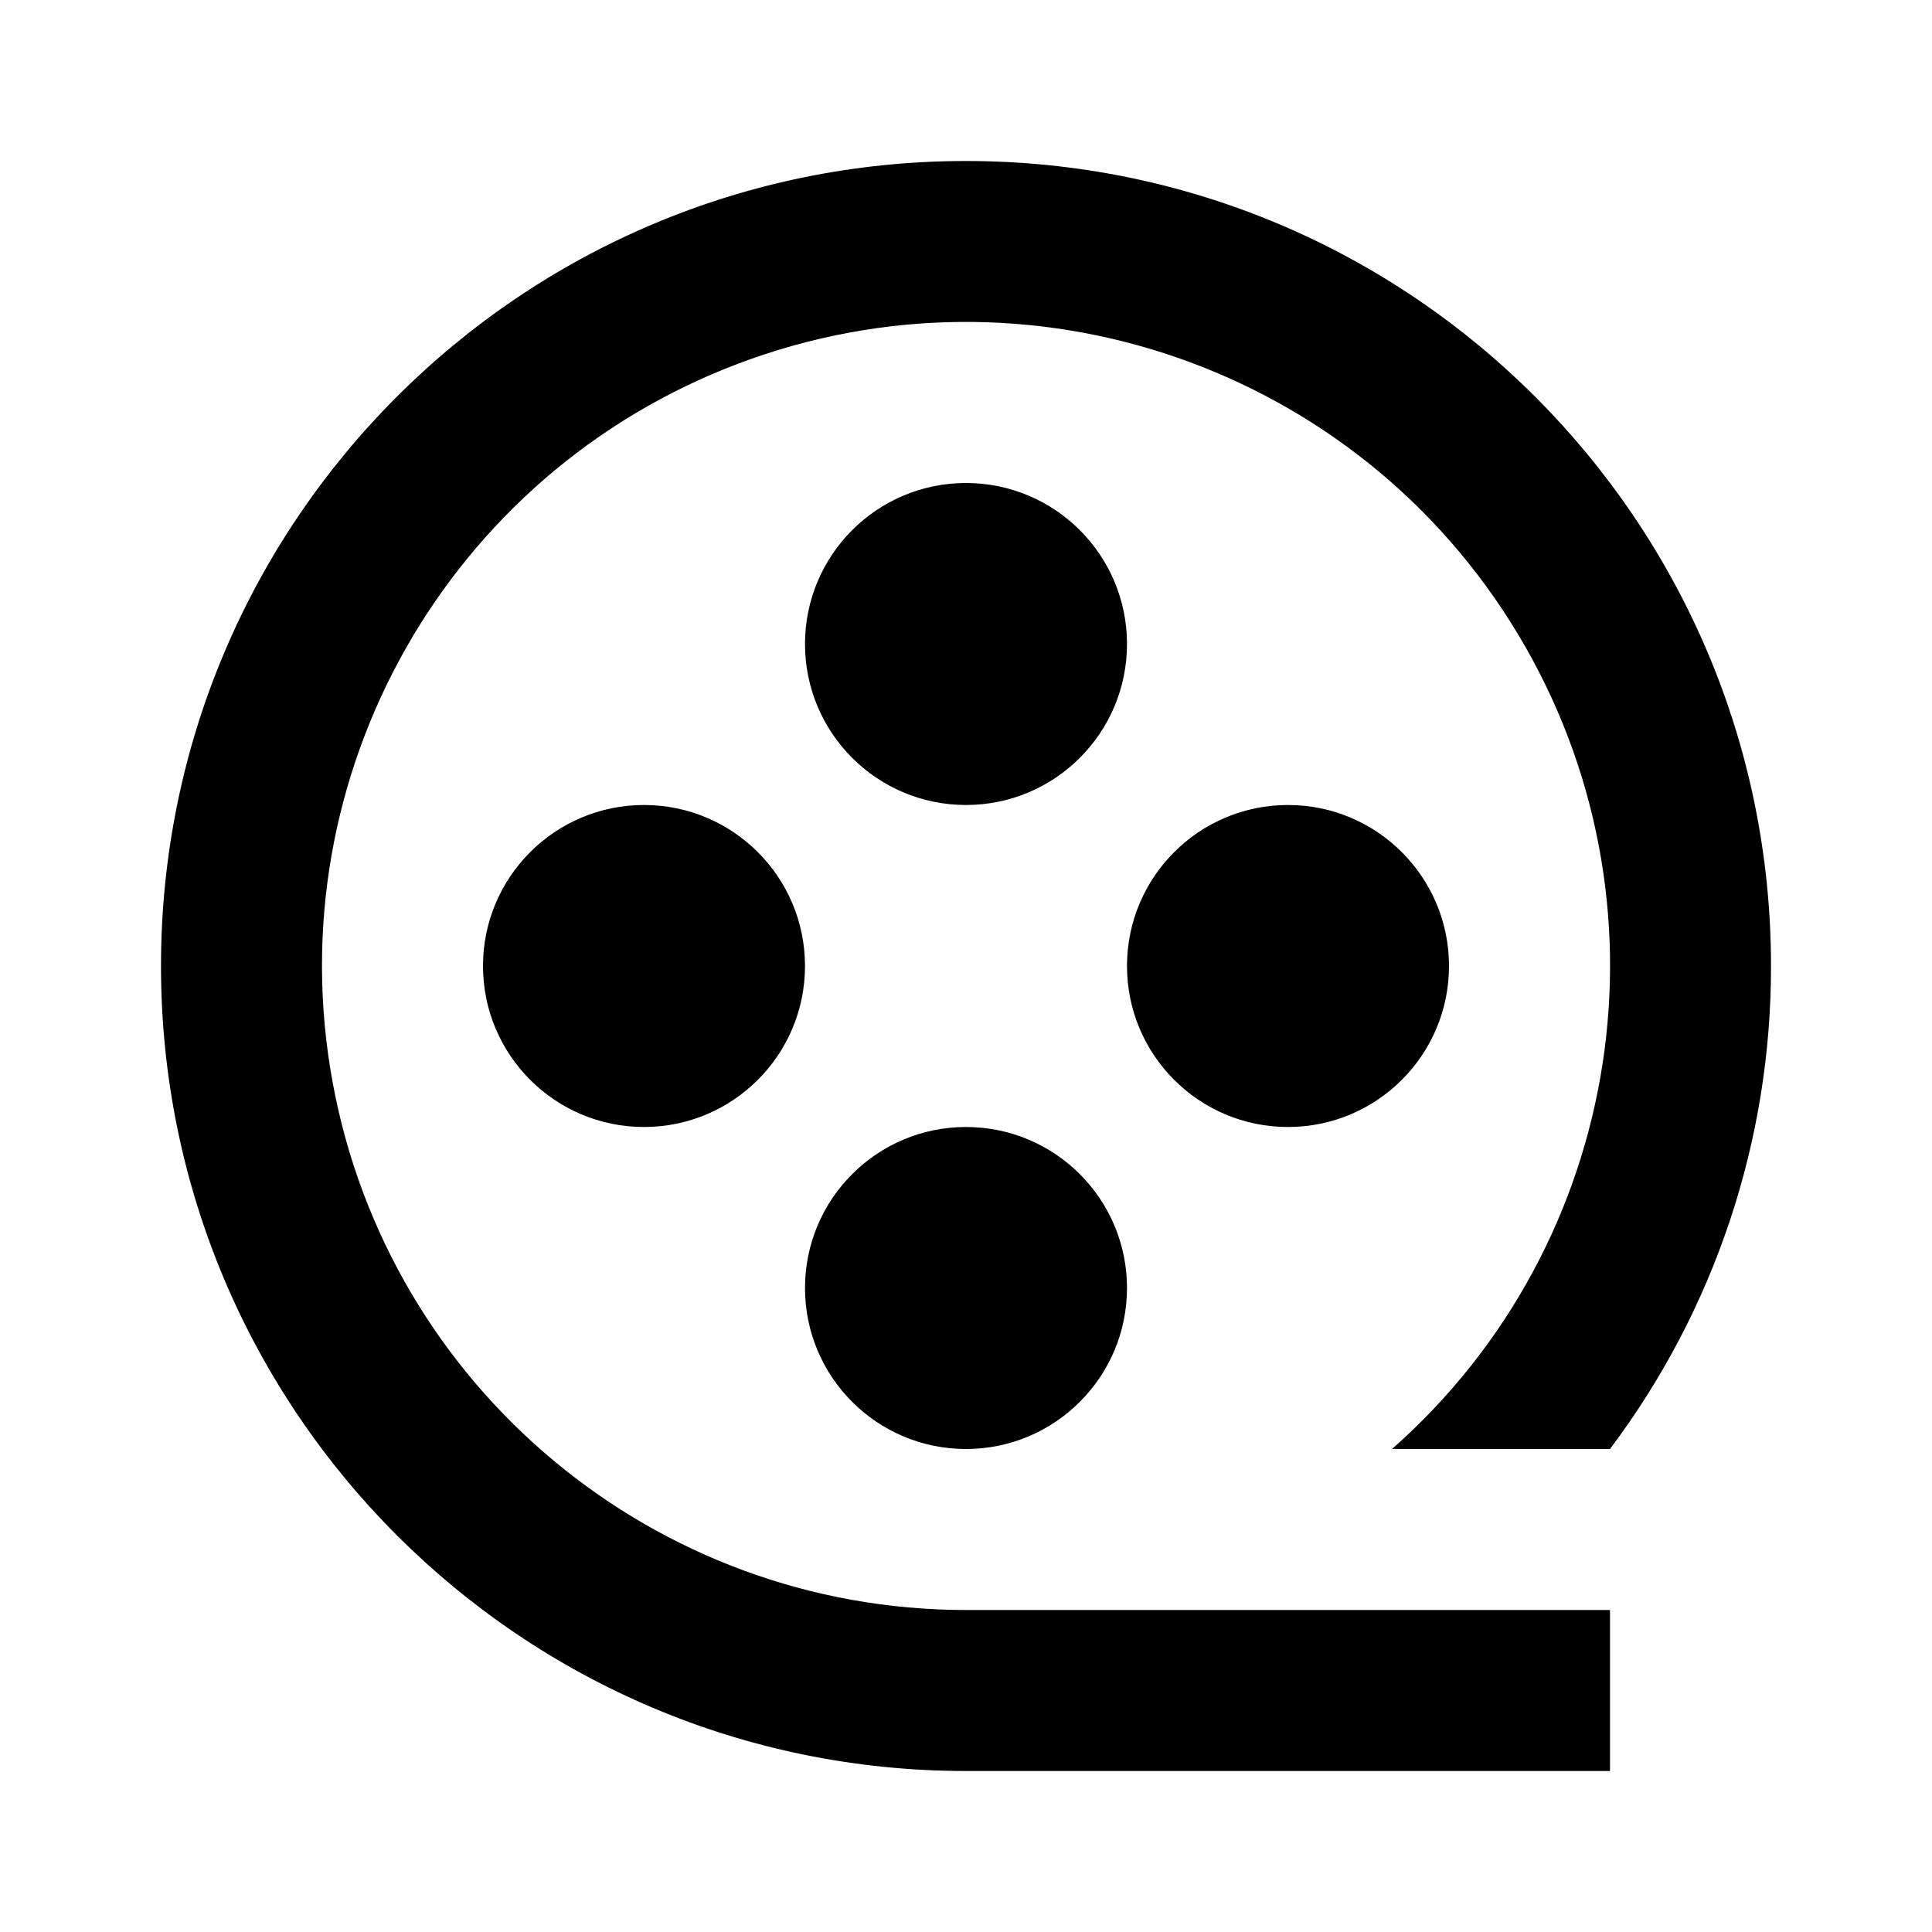
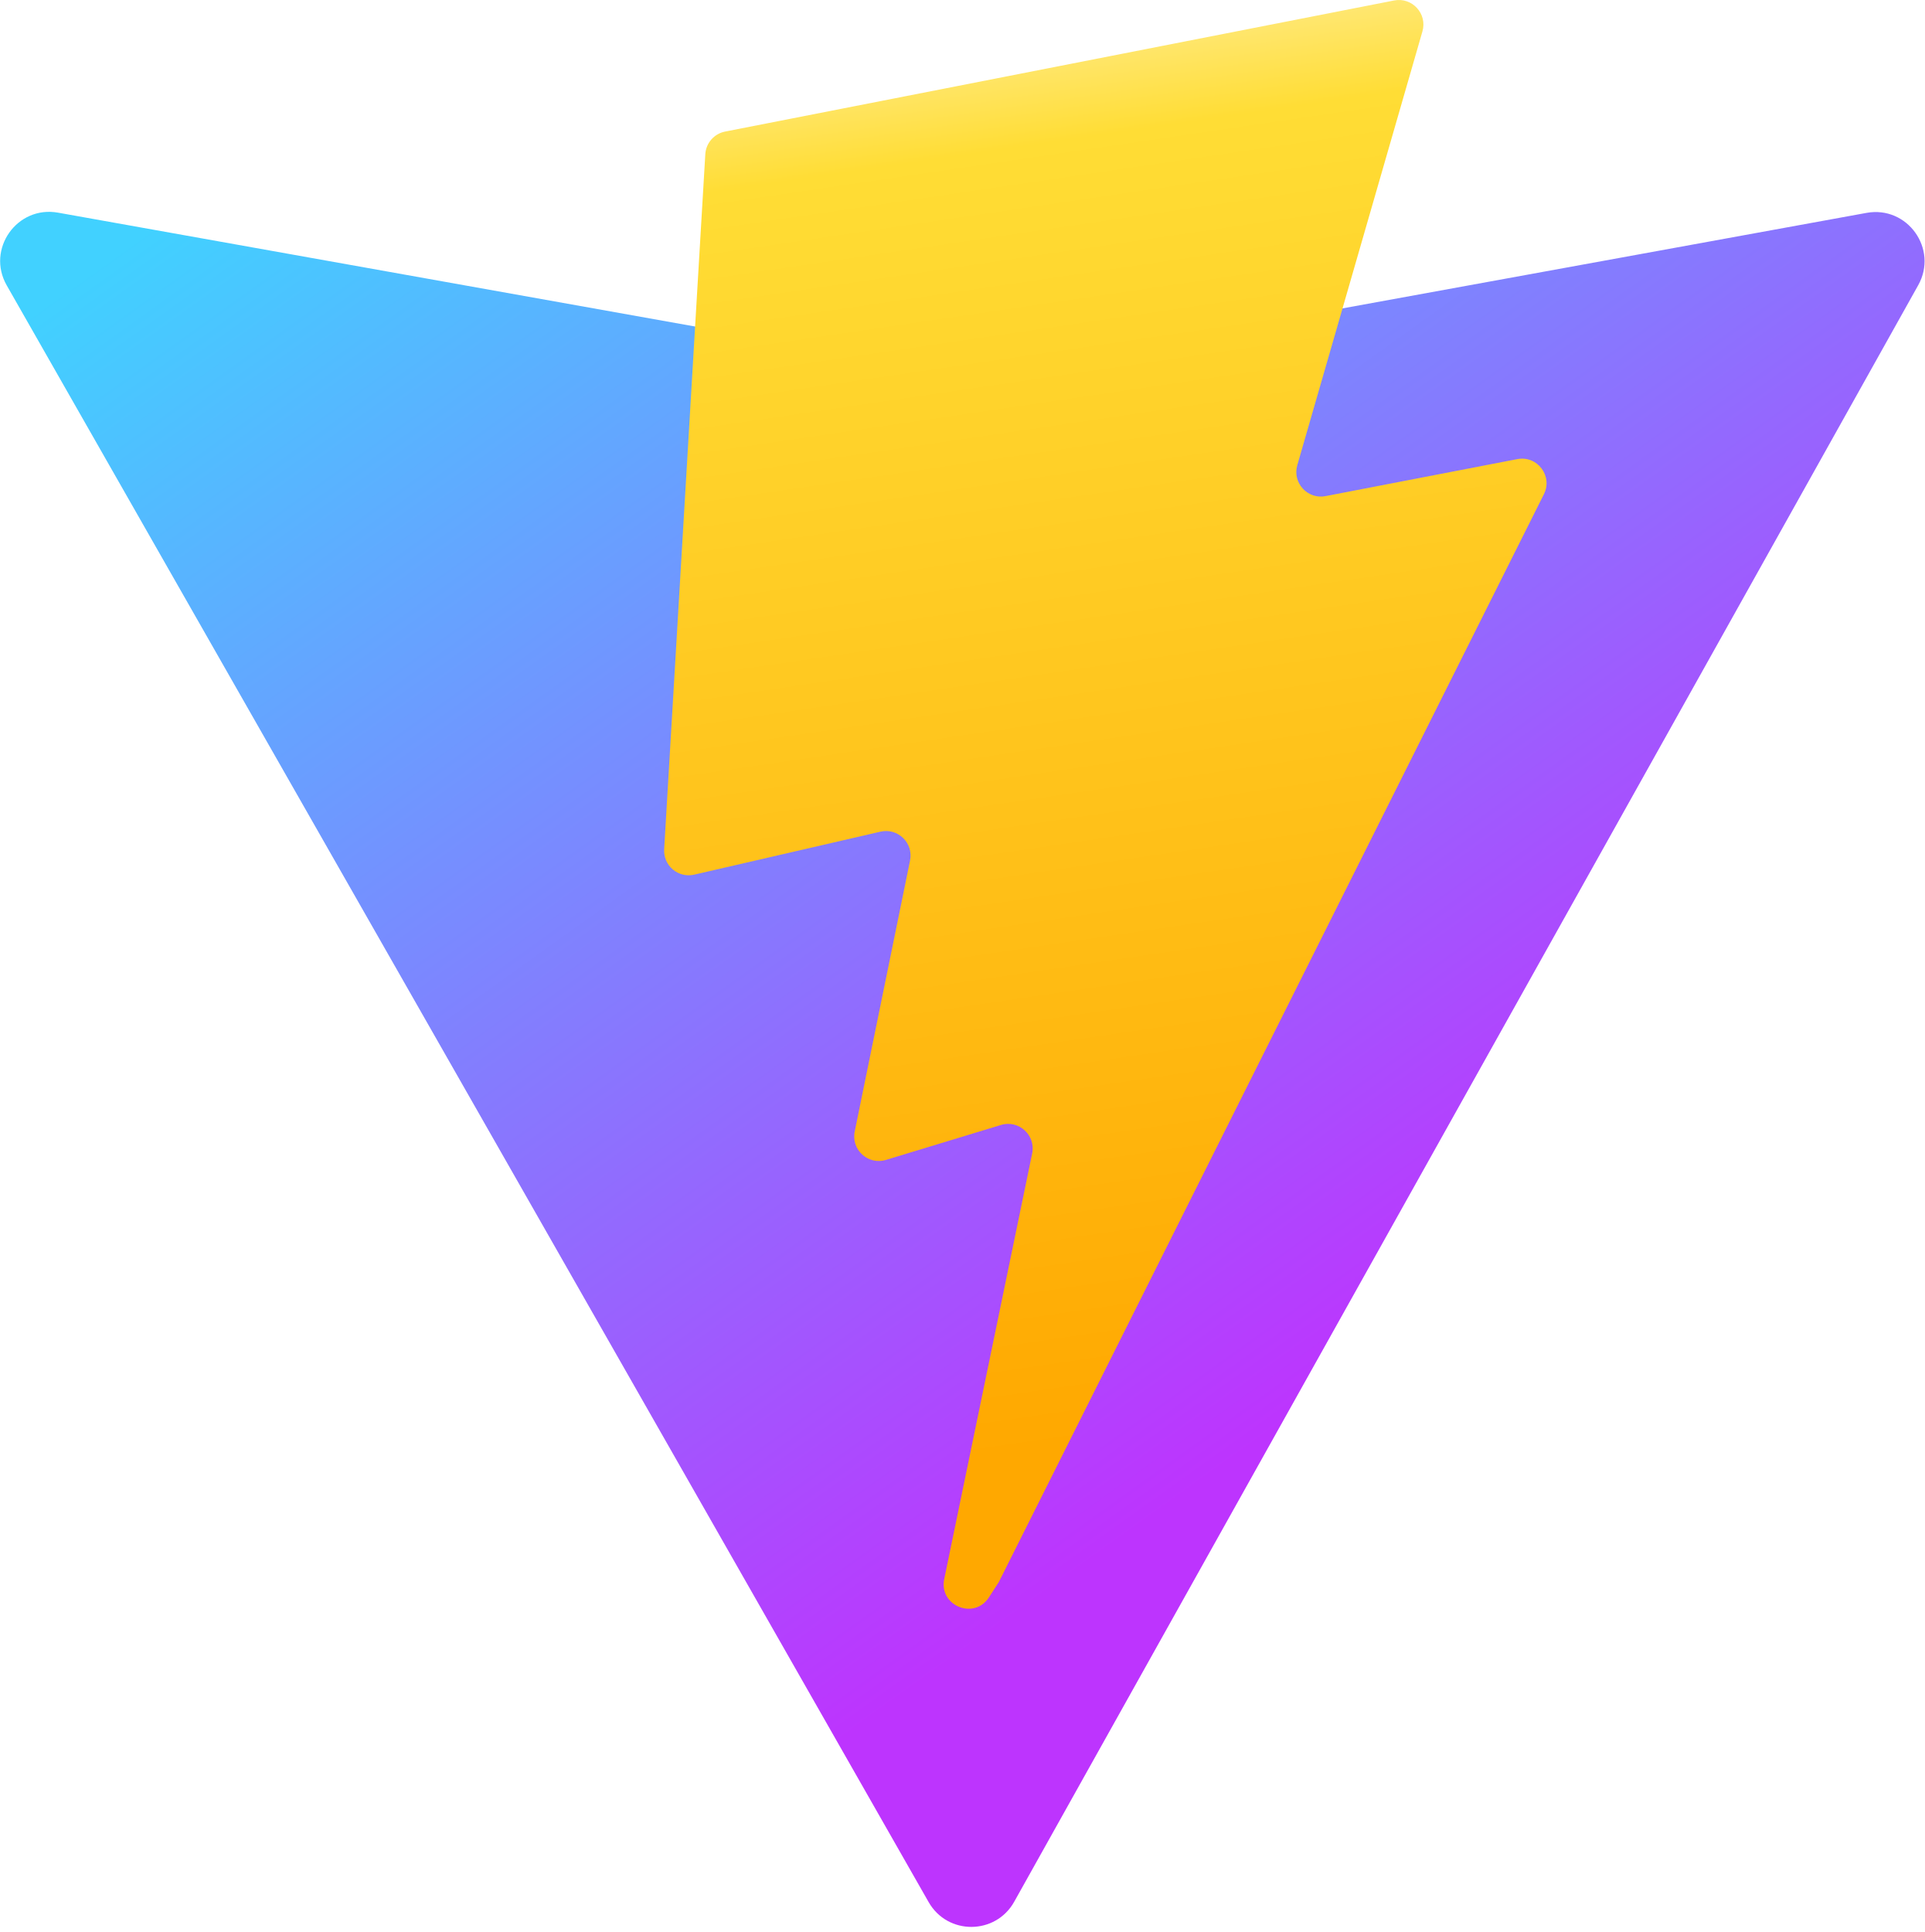
- <svg xmlns="http://www.w3.org/2000/svg" viewBox="0 0 24 24">
-   <g>
-     <path d="M0 0h24v24H0z" fill="none" />
-     <path d="M12 20h8v2h-8C6.477 22 2 17.523 2 12S6.477 2 12 2s10 4.477 10 10a9.956 9.956 0 0 1-2 6h-2.708A8 8 0 1 0 12 20zm0-10a2 2 0 1 1 0-4 2 2 0 0 1 0 4zm-4 4a2 2 0 1 1 0-4 2 2 0 0 1 0 4zm8 0a2 2 0 1 1 0-4 2 2 0 0 1 0 4zm-4 4a2 2 0 1 1 0-4 2 2 0 0 1 0 4z" />
-   </g>
+ <svg xmlns="http://www.w3.org/2000/svg" aria-hidden="true" role="img" class="iconify iconify--logos" width="31.88" height="32" preserveAspectRatio="xMidYMid meet" viewBox="0 0 256 257">
+   <defs>
+     <linearGradient id="IconifyId1813088fe1fbc01fb466" x1="-.828%" x2="57.636%" y1="7.652%" y2="78.411%">
+       <stop offset="0%" stop-color="#41D1FF" />
+       <stop offset="100%" stop-color="#BD34FE" />
+     </linearGradient>
+     <linearGradient id="IconifyId1813088fe1fbc01fb467" x1="43.376%" x2="50.316%" y1="2.242%" y2="89.03%">
+       <stop offset="0%" stop-color="#FFEA83" />
+       <stop offset="8.333%" stop-color="#FFDD35" />
+       <stop offset="100%" stop-color="#FFA800" />
+     </linearGradient>
+   </defs>
+   <path fill="url(#IconifyId1813088fe1fbc01fb466)" d="M255.153 37.938L134.897 252.976c-2.483 4.44-8.862 4.466-11.382.048L.875 37.958c-2.746-4.814 1.371-10.646 6.827-9.67l120.385 21.517a6.537 6.537 0 0 0 2.322-.004l117.867-21.483c5.438-.991 9.574 4.796 6.877 9.62Z" />
+   <path fill="url(#IconifyId1813088fe1fbc01fb467)" d="M185.432.063L96.44 17.501a3.268 3.268 0 0 0-2.634 3.014l-5.474 92.456a3.268 3.268 0 0 0 3.997 3.378l24.777-5.718c2.318-.535 4.413 1.507 3.936 3.838l-7.361 36.047c-.495 2.426 1.782 4.5 4.151 3.78l15.304-4.649c2.372-.72 4.652 1.36 4.15 3.788l-11.698 56.621c-.732 3.542 3.979 5.473 5.943 2.437l1.313-2.028l72.516-144.72c1.215-2.423-.88-5.186-3.54-4.672l-25.505 4.922c-2.396.462-4.435-1.77-3.759-4.114l16.646-57.705c.677-2.35-1.37-4.583-3.769-4.113Z" />
</svg>
